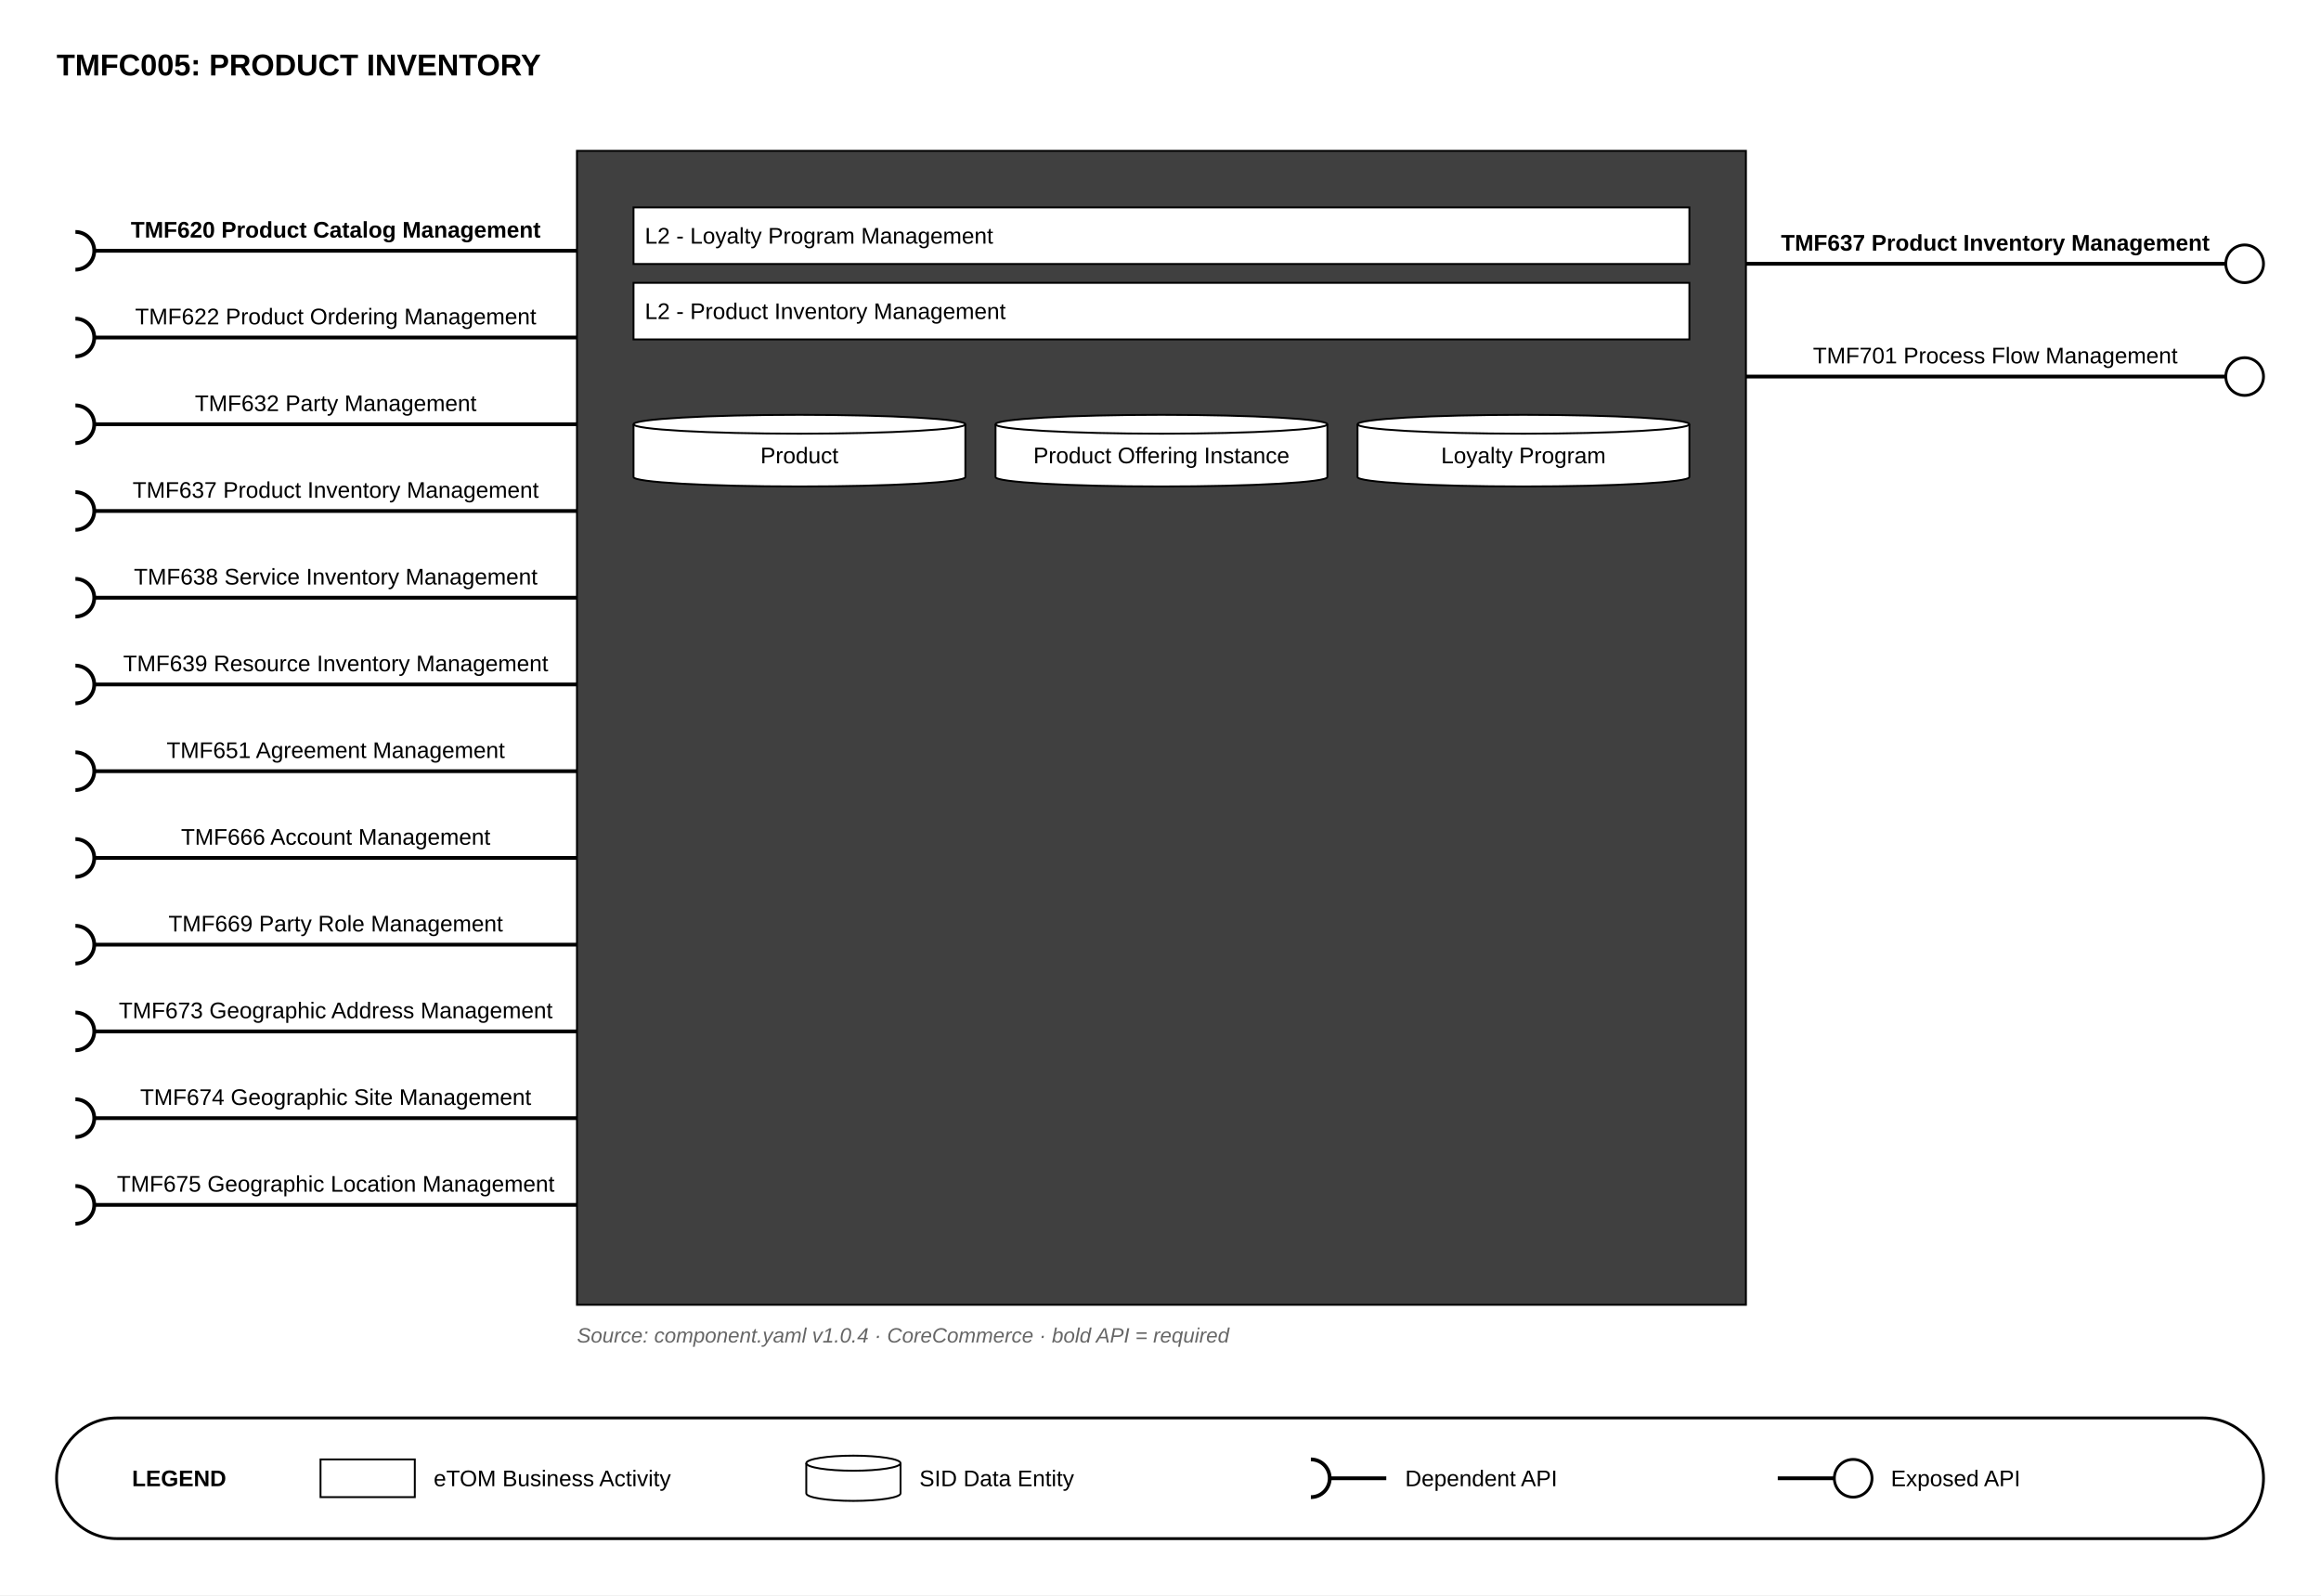
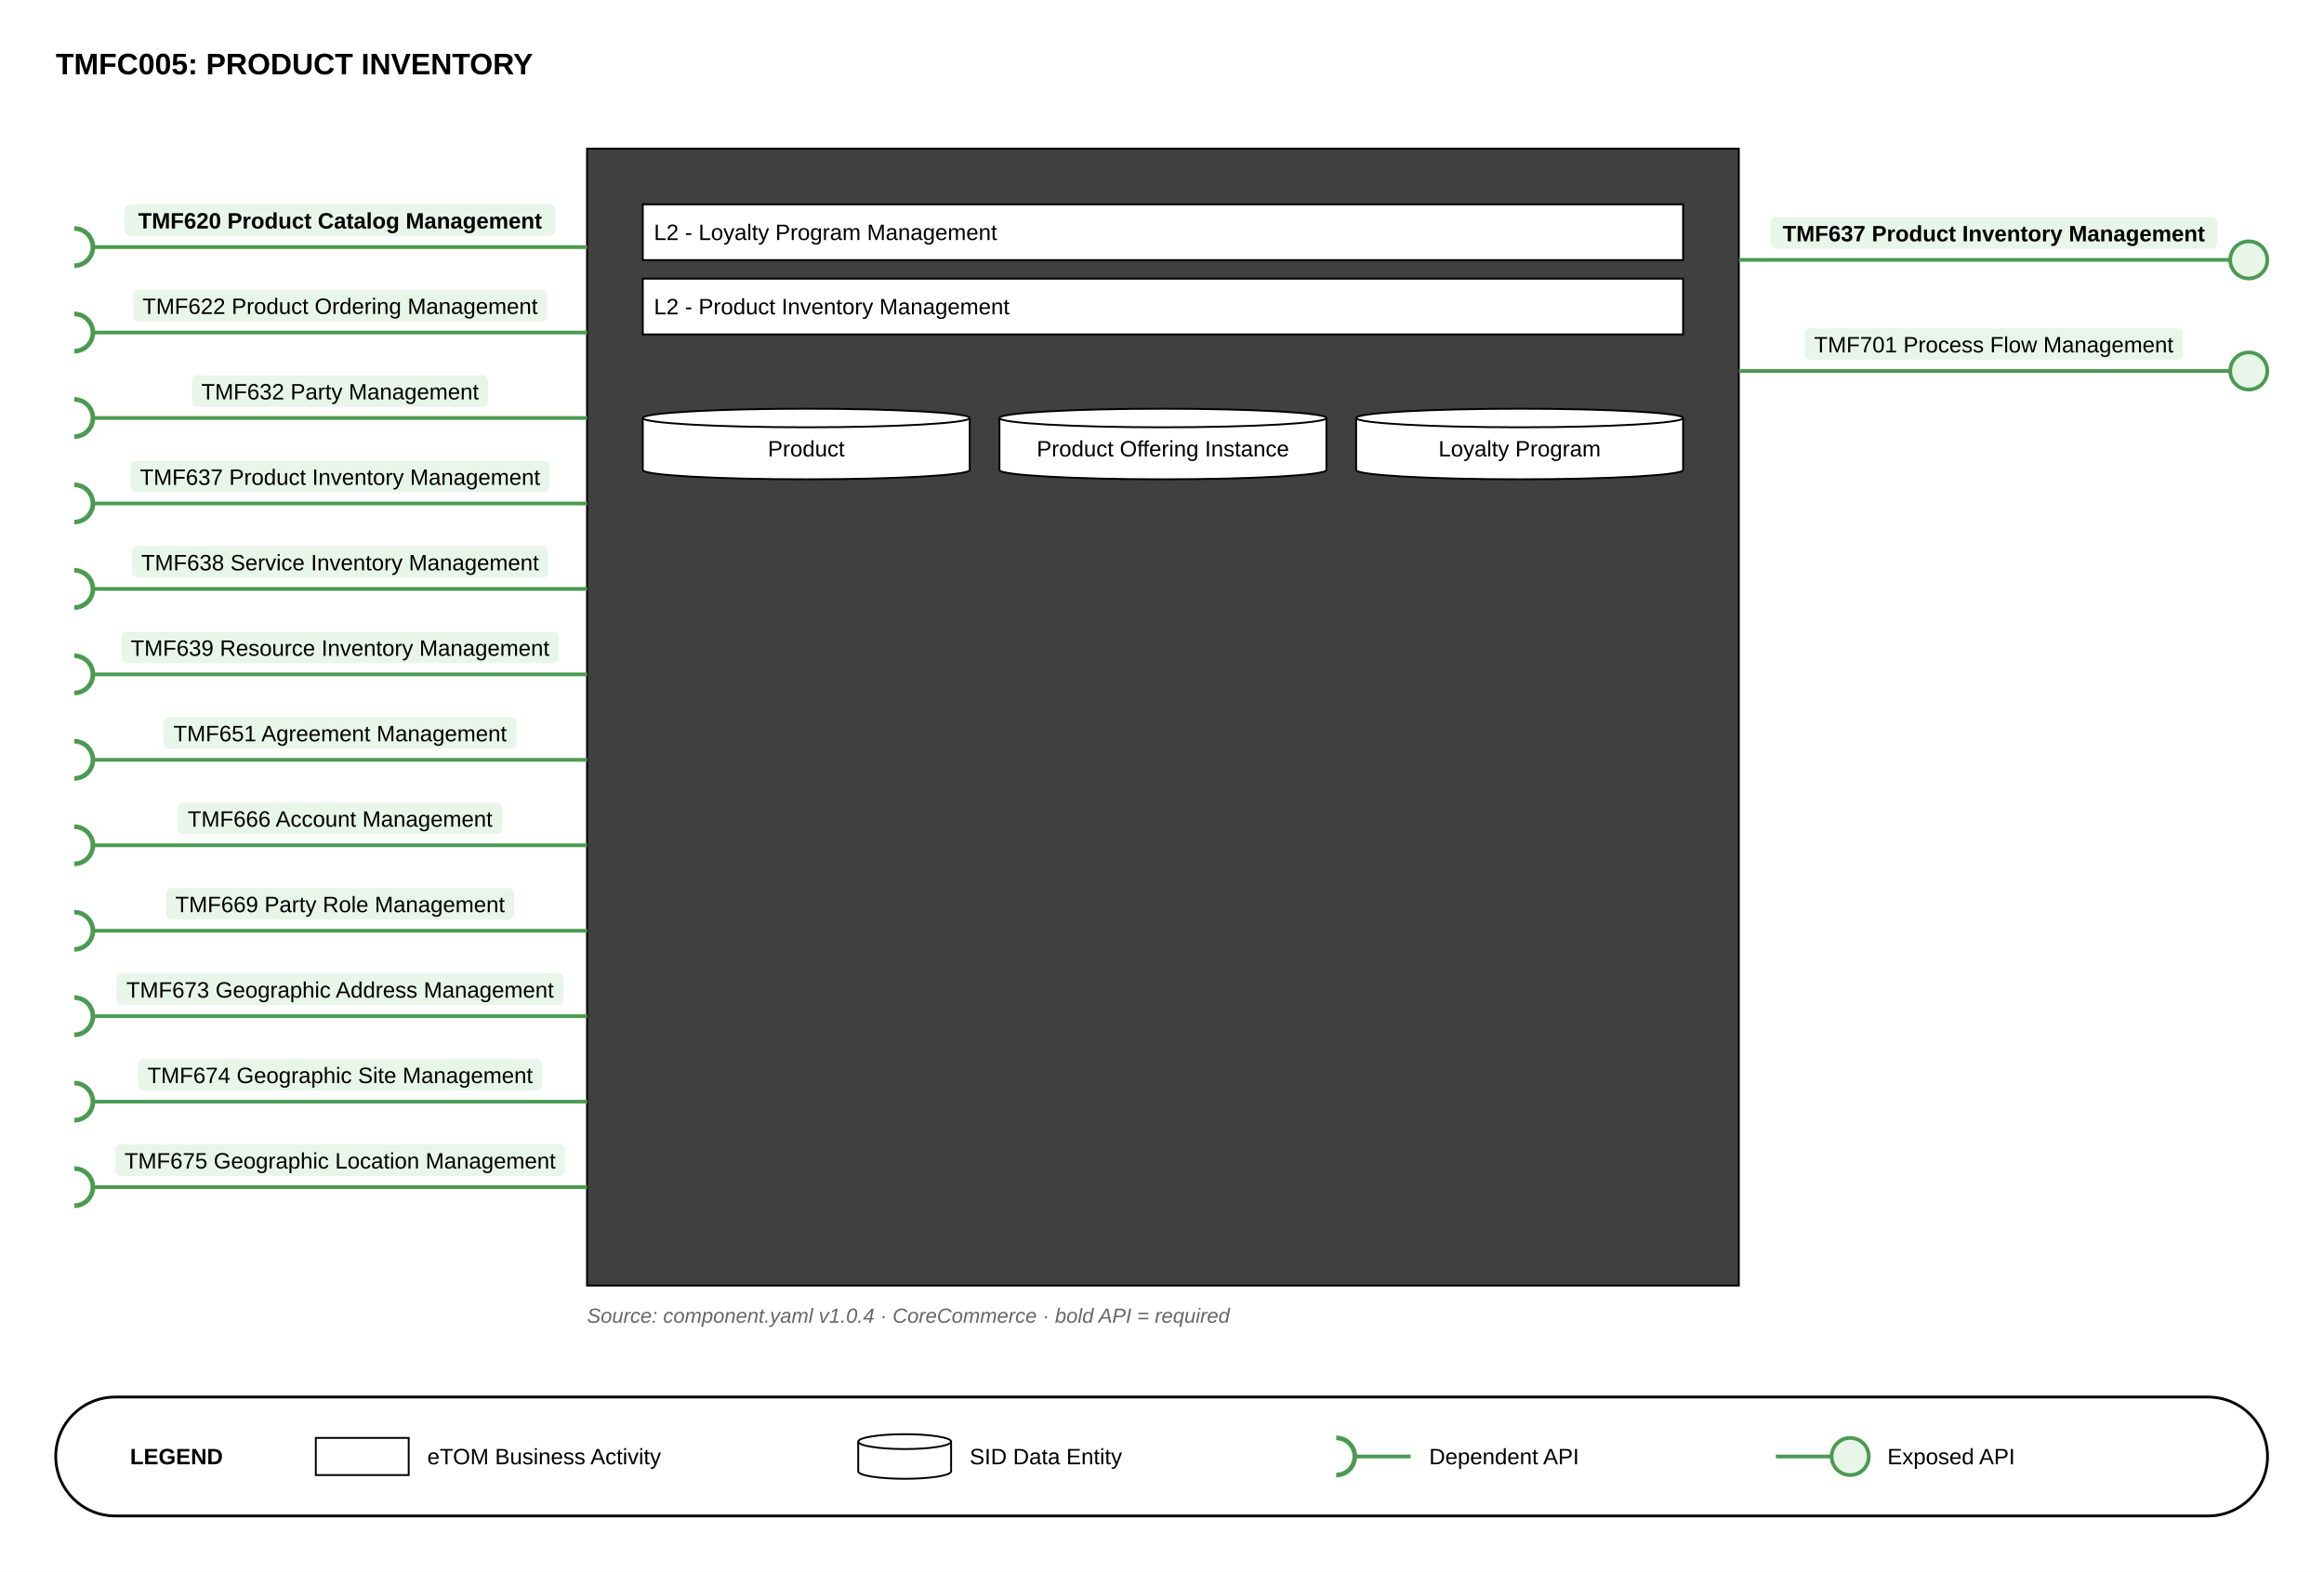
- <svg xmlns="http://www.w3.org/2000/svg" version="1.1" width="1231" height="846" viewBox="0 0 1231 846" font-family="Arial, Helvetica, sans-serif" font-size="12">
+ <svg xmlns="http://www.w3.org/2000/svg" version="1.1" width="1251" height="846" viewBox="0 0 1251 846" font-family="Arial, Helvetica, sans-serif" font-size="12">
  <rect width="100%" height="100%" fill="#ffffff" />
  <text x="30" y="40" font-size="16" font-weight="bold" fill="#000000">TMFC005: PRODUCT INVENTORY</text>
-   <g id="component" transform="translate(306,80)">
+   <g id="component" transform="translate(316,80)">
    <rect width="620" height="612" fill="#404040" stroke="#000000" />
    <g id="etoms">
      <g class="etom" transform="translate(30,30)">
        <rect width="560" height="30" fill="#ffffff" stroke="#000000" />
        <text x="6" y="15" dy="0.35em" fill="#000000">L2 - Loyalty Program Management</text>
      </g>
      <g class="etom" transform="translate(30,70)">
        <rect width="560" height="30" fill="#ffffff" stroke="#000000" />
        <text x="6" y="15" dy="0.35em" fill="#000000">L2 - Product Inventory Management</text>
      </g>
    </g>
    <g id="sids">
      <g class="sid" transform="translate(30,140)">
        <path fill="#ffffff" stroke="#000000" d="M0,5 A88,5 0 0 1 176,5 V33 A88,5 0 0 1 0,33 Z" />
        <path fill="none" stroke="#000000" d="M0,5 A88,5 0 0 0 176,5" />
        <text text-anchor="middle" fill="#000000">
          <tspan x="88" y="21.5" dy="0.35em">Product</tspan>
        </text>
      </g>
      <g class="sid" transform="translate(222,140)">
        <path fill="#ffffff" stroke="#000000" d="M0,5 A88,5 0 0 1 176,5 V33 A88,5 0 0 1 0,33 Z" />
        <path fill="none" stroke="#000000" d="M0,5 A88,5 0 0 0 176,5" />
        <text text-anchor="middle" fill="#000000">
          <tspan x="88" y="21.5" dy="0.35em">Product Offering Instance</tspan>
        </text>
      </g>
      <g class="sid" transform="translate(414,140)">
        <path fill="#ffffff" stroke="#000000" d="M0,5 A88,5 0 0 1 176,5 V33 A88,5 0 0 1 0,33 Z" />
        <path fill="none" stroke="#000000" d="M0,5 A88,5 0 0 0 176,5" />
        <text text-anchor="middle" fill="#000000">
          <tspan x="88" y="21.5" dy="0.35em">Loyalty Program</tspan>
        </text>
      </g>
    </g>
  </g>
  <g id="dependent-apis">
-     <g class="dependent-api" data-api="TMF620" transform="translate(30,133)">
-       <path fill="none" stroke="#000000" stroke-width="2" d="M10,-10 A10,10 0 0 1 10,10" />
-       <line x1="20" x2="276.104" y1="0" y2="0" stroke="#000000" stroke-width="2" />
-       <text x="148.052" y="-7" text-anchor="middle" fill="#000000" font-weight="bold">TMF620 Product Catalog Management</text>
+     <g class="dependent-api" data-api="TMF620" data-function="core" transform="translate(30,133)">
+       <path fill="none" stroke="#4c9a52" stroke-width="2.5" d="M10,-10 A10,10 0 0 1 10,10" />
+       <line x1="20" x2="286.104" y1="0" y2="0" stroke="#4c9a52" stroke-width="2" />
+       <rect x="37.082" y="-23" width="231.939" height="17" rx="3" fill="#e8f5e9" />
+       <text x="153.052" y="-10" text-anchor="middle" fill="#000000" font-weight="bold">TMF620 Product Catalog Management</text>
    </g>
-     <g class="dependent-api" data-api="TMF622" transform="translate(30,179)">
-       <path fill="none" stroke="#000000" stroke-width="2" d="M10,-10 A10,10 0 0 1 10,10" />
-       <line x1="20" x2="276.104" y1="0" y2="0" stroke="#000000" stroke-width="2" />
-       <text x="148.052" y="-7" text-anchor="middle" fill="#000000">TMF622 Product Ordering Management</text>
+     <g class="dependent-api" data-api="TMF622" data-function="core" transform="translate(30,179)">
+       <path fill="none" stroke="#4c9a52" stroke-width="2.5" d="M10,-10 A10,10 0 0 1 10,10" />
+       <line x1="20" x2="286.104" y1="0" y2="0" stroke="#4c9a52" stroke-width="2" />
+       <rect x="41.678" y="-23" width="222.748" height="17" rx="3" fill="#e8f5e9" />
+       <text x="153.052" y="-10" text-anchor="middle" fill="#000000">TMF622 Product Ordering Management</text>
    </g>
-     <g class="dependent-api" data-api="TMF632" transform="translate(30,225)">
-       <path fill="none" stroke="#000000" stroke-width="2" d="M10,-10 A10,10 0 0 1 10,10" />
-       <line x1="20" x2="276.104" y1="0" y2="0" stroke="#000000" stroke-width="2" />
-       <text x="148.052" y="-7" text-anchor="middle" fill="#000000">TMF632 Party Management</text>
+     <g class="dependent-api" data-api="TMF632" data-function="core" transform="translate(30,225)">
+       <path fill="none" stroke="#4c9a52" stroke-width="2.5" d="M10,-10 A10,10 0 0 1 10,10" />
+       <line x1="20" x2="286.104" y1="0" y2="0" stroke="#4c9a52" stroke-width="2" />
+       <rect x="73.358" y="-23" width="159.388" height="17" rx="3" fill="#e8f5e9" />
+       <text x="153.052" y="-10" text-anchor="middle" fill="#000000">TMF632 Party Management</text>
    </g>
-     <g class="dependent-api" data-api="TMF637" transform="translate(30,271)">
-       <path fill="none" stroke="#000000" stroke-width="2" d="M10,-10 A10,10 0 0 1 10,10" />
-       <line x1="20" x2="276.104" y1="0" y2="0" stroke="#000000" stroke-width="2" />
-       <text x="148.052" y="-7" text-anchor="middle" fill="#000000">TMF637 Product Inventory Management</text>
+     <g class="dependent-api" data-api="TMF637" data-function="core" transform="translate(30,271)">
+       <path fill="none" stroke="#4c9a52" stroke-width="2.5" d="M10,-10 A10,10 0 0 1 10,10" />
+       <line x1="20" x2="286.104" y1="0" y2="0" stroke="#4c9a52" stroke-width="2" />
+       <rect x="40.34" y="-23" width="225.424" height="17" rx="3" fill="#e8f5e9" />
+       <text x="153.052" y="-10" text-anchor="middle" fill="#000000">TMF637 Product Inventory Management</text>
    </g>
-     <g class="dependent-api" data-api="TMF638" transform="translate(30,317)">
-       <path fill="none" stroke="#000000" stroke-width="2" d="M10,-10 A10,10 0 0 1 10,10" />
-       <line x1="20" x2="276.104" y1="0" y2="0" stroke="#000000" stroke-width="2" />
-       <text x="148.052" y="-7" text-anchor="middle" fill="#000000">TMF638 Service Inventory Management</text>
+     <g class="dependent-api" data-api="TMF638" data-function="core" transform="translate(30,317)">
+       <path fill="none" stroke="#4c9a52" stroke-width="2.5" d="M10,-10 A10,10 0 0 1 10,10" />
+       <line x1="20" x2="286.104" y1="0" y2="0" stroke="#4c9a52" stroke-width="2" />
+       <rect x="41.012" y="-23" width="224.08" height="17" rx="3" fill="#e8f5e9" />
+       <text x="153.052" y="-10" text-anchor="middle" fill="#000000">TMF638 Service Inventory Management</text>
    </g>
-     <g class="dependent-api" data-api="TMF639" transform="translate(30,363)">
-       <path fill="none" stroke="#000000" stroke-width="2" d="M10,-10 A10,10 0 0 1 10,10" />
-       <line x1="20" x2="276.104" y1="0" y2="0" stroke="#000000" stroke-width="2" />
-       <text x="148.052" y="-7" text-anchor="middle" fill="#000000">TMF639 Resource Inventory Management</text>
+     <g class="dependent-api" data-api="TMF639" data-function="core" transform="translate(30,363)">
+       <path fill="none" stroke="#4c9a52" stroke-width="2.5" d="M10,-10 A10,10 0 0 1 10,10" />
+       <line x1="20" x2="286.104" y1="0" y2="0" stroke="#4c9a52" stroke-width="2" />
+       <rect x="35.342" y="-23" width="235.42" height="17" rx="3" fill="#e8f5e9" />
+       <text x="153.052" y="-10" text-anchor="middle" fill="#000000">TMF639 Resource Inventory Management</text>
    </g>
-     <g class="dependent-api" data-api="TMF651" transform="translate(30,409)">
-       <path fill="none" stroke="#000000" stroke-width="2" d="M10,-10 A10,10 0 0 1 10,10" />
-       <line x1="20" x2="276.104" y1="0" y2="0" stroke="#000000" stroke-width="2" />
-       <text x="148.052" y="-7" text-anchor="middle" fill="#000000">TMF651 Agreement Management</text>
+     <g class="dependent-api" data-api="TMF651" data-function="core" transform="translate(30,409)">
+       <path fill="none" stroke="#4c9a52" stroke-width="2.5" d="M10,-10 A10,10 0 0 1 10,10" />
+       <line x1="20" x2="286.104" y1="0" y2="0" stroke="#4c9a52" stroke-width="2" />
+       <rect x="58.016" y="-23" width="190.072" height="17" rx="3" fill="#e8f5e9" />
+       <text x="153.052" y="-10" text-anchor="middle" fill="#000000">TMF651 Agreement Management</text>
    </g>
-     <g class="dependent-api" data-api="TMF666" transform="translate(30,455)">
-       <path fill="none" stroke="#000000" stroke-width="2" d="M10,-10 A10,10 0 0 1 10,10" />
-       <line x1="20" x2="276.104" y1="0" y2="0" stroke="#000000" stroke-width="2" />
-       <text x="148.052" y="-7" text-anchor="middle" fill="#000000">TMF666 Account Management</text>
+     <g class="dependent-api" data-api="TMF666" data-function="core" transform="translate(30,455)">
+       <path fill="none" stroke="#4c9a52" stroke-width="2.5" d="M10,-10 A10,10 0 0 1 10,10" />
+       <line x1="20" x2="286.104" y1="0" y2="0" stroke="#4c9a52" stroke-width="2" />
+       <rect x="65.684" y="-23" width="174.736" height="17" rx="3" fill="#e8f5e9" />
+       <text x="153.052" y="-10" text-anchor="middle" fill="#000000">TMF666 Account Management</text>
    </g>
-     <g class="dependent-api" data-api="TMF669" transform="translate(30,501)">
-       <path fill="none" stroke="#000000" stroke-width="2" d="M10,-10 A10,10 0 0 1 10,10" />
-       <line x1="20" x2="276.104" y1="0" y2="0" stroke="#000000" stroke-width="2" />
-       <text x="148.052" y="-7" text-anchor="middle" fill="#000000">TMF669 Party Role Management</text>
+     <g class="dependent-api" data-api="TMF669" data-function="core" transform="translate(30,501)">
+       <path fill="none" stroke="#4c9a52" stroke-width="2.5" d="M10,-10 A10,10 0 0 1 10,10" />
+       <line x1="20" x2="286.104" y1="0" y2="0" stroke="#4c9a52" stroke-width="2" />
+       <rect x="59.354" y="-23" width="187.396" height="17" rx="3" fill="#e8f5e9" />
+       <text x="153.052" y="-10" text-anchor="middle" fill="#000000">TMF669 Party Role Management</text>
    </g>
-     <g class="dependent-api" data-api="TMF673" transform="translate(30,547)">
-       <path fill="none" stroke="#000000" stroke-width="2" d="M10,-10 A10,10 0 0 1 10,10" />
-       <line x1="20" x2="276.104" y1="0" y2="0" stroke="#000000" stroke-width="2" />
-       <text x="148.052" y="-7" text-anchor="middle" fill="#000000">TMF673 Geographic Address Management</text>
+     <g class="dependent-api" data-api="TMF673" data-function="core" transform="translate(30,547)">
+       <path fill="none" stroke="#4c9a52" stroke-width="2.5" d="M10,-10 A10,10 0 0 1 10,10" />
+       <line x1="20" x2="286.104" y1="0" y2="0" stroke="#4c9a52" stroke-width="2" />
+       <rect x="32.672" y="-23" width="240.76" height="17" rx="3" fill="#e8f5e9" />
+       <text x="153.052" y="-10" text-anchor="middle" fill="#000000">TMF673 Geographic Address Management</text>
    </g>
-     <g class="dependent-api" data-api="TMF674" transform="translate(30,593)">
-       <path fill="none" stroke="#000000" stroke-width="2" d="M10,-10 A10,10 0 0 1 10,10" />
-       <line x1="20" x2="276.104" y1="0" y2="0" stroke="#000000" stroke-width="2" />
-       <text x="148.052" y="-7" text-anchor="middle" fill="#000000">TMF674 Geographic Site Management</text>
+     <g class="dependent-api" data-api="TMF674" data-function="core" transform="translate(30,593)">
+       <path fill="none" stroke="#4c9a52" stroke-width="2.5" d="M10,-10 A10,10 0 0 1 10,10" />
+       <line x1="20" x2="286.104" y1="0" y2="0" stroke="#4c9a52" stroke-width="2" />
+       <rect x="44.342" y="-23" width="217.42" height="17" rx="3" fill="#e8f5e9" />
+       <text x="153.052" y="-10" text-anchor="middle" fill="#000000">TMF674 Geographic Site Management</text>
    </g>
-     <g class="dependent-api" data-api="TMF675" transform="translate(30,639)">
-       <path fill="none" stroke="#000000" stroke-width="2" d="M10,-10 A10,10 0 0 1 10,10" />
-       <line x1="20" x2="276.104" y1="0" y2="0" stroke="#000000" stroke-width="2" />
-       <text x="148.052" y="-7" text-anchor="middle" fill="#000000">TMF675 Geographic Location Management</text>
+     <g class="dependent-api" data-api="TMF675" data-function="core" transform="translate(30,639)">
+       <path fill="none" stroke="#4c9a52" stroke-width="2.5" d="M10,-10 A10,10 0 0 1 10,10" />
+       <line x1="20" x2="286.104" y1="0" y2="0" stroke="#4c9a52" stroke-width="2" />
+       <rect x="32" y="-23" width="242.104" height="17" rx="3" fill="#e8f5e9" />
+       <text x="153.052" y="-10" text-anchor="middle" fill="#000000">TMF675 Geographic Location Management</text>
    </g>
  </g>
  <g id="exposed-apis">
-     <g class="exposed-api" data-api="TMF637" transform="translate(926,139.9)">
-       <line x1="0" x2="254.504" y1="0" y2="0" stroke="#000000" stroke-width="2" />
-       <circle cx="264.504" cy="0" r="10" fill="#ffffff" stroke="#000000" stroke-width="1.5" />
-       <text x="132.252" y="-7" text-anchor="middle" fill="#000000" font-weight="bold">TMF637 Product Inventory Management</text>
+     <g class="exposed-api" data-api="TMF637" data-function="core" transform="translate(936,139.9)">
+       <line x1="0" x2="264.504" y1="0" y2="0" stroke="#4c9a52" stroke-width="2" />
+       <circle cx="274.504" cy="0" r="10" fill="#e8f5e9" stroke="#4c9a52" stroke-width="2" />
+       <rect x="17" y="-23" width="240.504" height="17" rx="3" fill="#e8f5e9" />
+       <text x="137.252" y="-10" text-anchor="middle" fill="#000000" font-weight="bold">TMF637 Product Inventory Management</text>
    </g>
-     <g class="exposed-api" data-api="TMF701" transform="translate(926,199.7)">
-       <line x1="0" x2="254.504" y1="0" y2="0" stroke="#000000" stroke-width="2" />
-       <circle cx="264.504" cy="0" r="10" fill="#ffffff" stroke="#000000" stroke-width="1.5" />
-       <text x="132.252" y="-7" text-anchor="middle" fill="#000000">TMF701 Process Flow Management</text>
+     <g class="exposed-api" data-api="TMF701" data-function="core" transform="translate(936,199.7)">
+       <line x1="0" x2="264.504" y1="0" y2="0" stroke="#4c9a52" stroke-width="2" />
+       <circle cx="274.504" cy="0" r="10" fill="#e8f5e9" stroke="#4c9a52" stroke-width="2" />
+       <rect x="35.556" y="-23" width="203.392" height="17" rx="3" fill="#e8f5e9" />
+       <text x="137.252" y="-10" text-anchor="middle" fill="#000000">TMF701 Process Flow Management</text>
    </g>
  </g>
-   <text x="306" y="712" font-style="italic" font-size="11" fill="#666666">Source: component.yaml v1.0.4 · CoreCommerce · bold API = required</text>
+   <text x="316" y="712" font-style="italic" font-size="11" fill="#666666">Source: component.yaml v1.0.4 · CoreCommerce · bold API = required</text>
  <g id="legend" transform="translate(30,752)">
-     <rect width="1170.504" height="64" rx="32" fill="#ffffff" stroke="#000000" stroke-width="1.5" />
+     <rect width="1190.608" height="64" rx="32" fill="#ffffff" stroke="#000000" stroke-width="1.5" />
    <text x="40" y="32" dy="0.35em" font-weight="bold">LEGEND</text>
    <g transform="translate(140,32)">
      <rect x="0" y="-10" width="50" height="20" fill="#ffffff" stroke="#000000" />
      <text x="60" dy="0.35em" fill="#000000">eTOM Business Activity</text>
    </g>
-     <g transform="translate(397.6259,32)">
+     <g transform="translate(431.9769,32)">
      <path fill="#ffffff" stroke="#000000" d="M0,-8 A25,4 0 0 1 50,-8 V8 A25,4 0 0 1 0,8 Z" />
      <path fill="none" stroke="#000000" d="M0,-8 A25,4 0 0 0 50,-8" />
      <text x="60" dy="0.35em" fill="#000000">SID Data Entity</text>
    </g>
-     <g transform="translate(655.2518,32)">
-       <path fill="none" stroke="#000000" stroke-width="2" d="M10,-10 A10,10 0 0 1 10,10" />
-       <line x1="20" x2="50" stroke="#000000" stroke-width="2" />
+     <g transform="translate(679.2898,32)">
+       <path fill="none" stroke="#4c9a52" stroke-width="2.5" d="M10,-10 A10,10 0 0 1 10,10" />
+       <line x1="20" x2="50" stroke="#4c9a52" stroke-width="2" />
      <text x="60" dy="0.35em" fill="#000000">Dependent API</text>
    </g>
-     <g transform="translate(912.8778,32)">
-       <line x1="0" x2="30" stroke="#000000" stroke-width="2" />
-       <circle cx="40" r="10" fill="#ffffff" stroke="#000000" stroke-width="1.5" />
+     <g transform="translate(925.9548,32)">
+       <line x1="0" x2="30" stroke="#4c9a52" stroke-width="2" />
+       <circle cx="40" r="10" fill="#e8f5e9" stroke="#4c9a52" stroke-width="2" />
      <text x="60" dy="0.35em" fill="#000000">Exposed API</text>
    </g>
  </g>
</svg>
